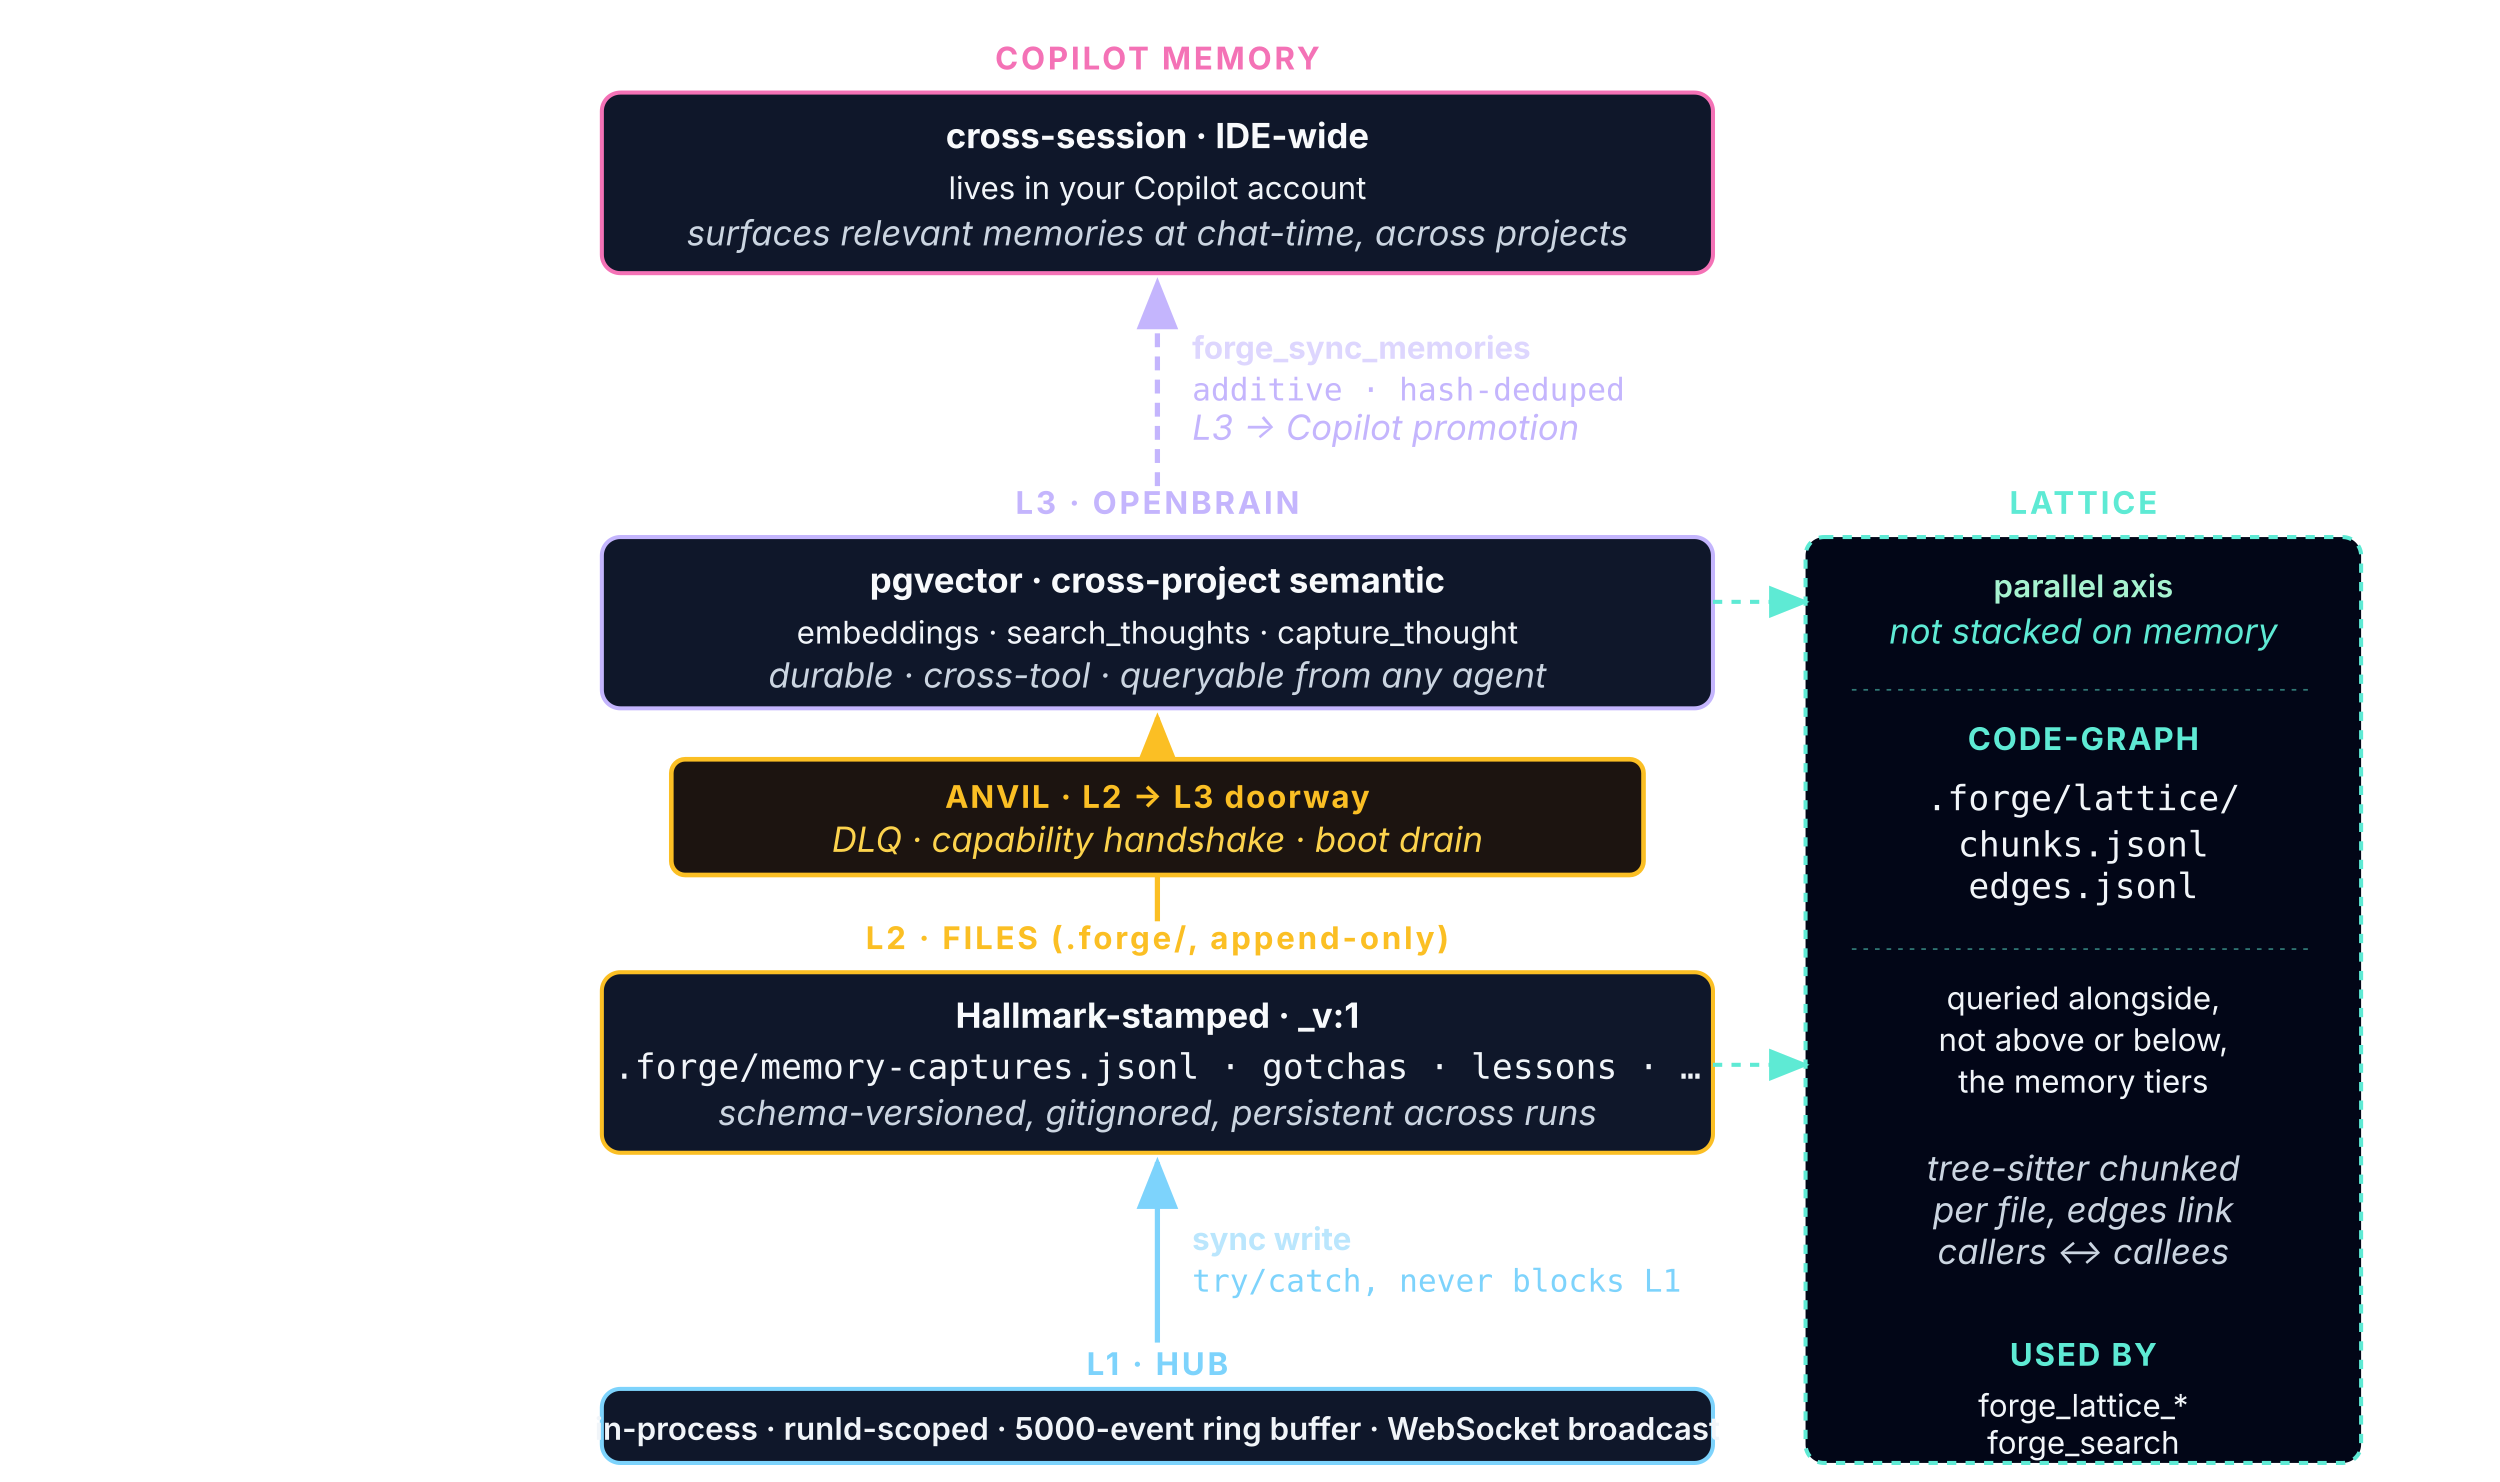
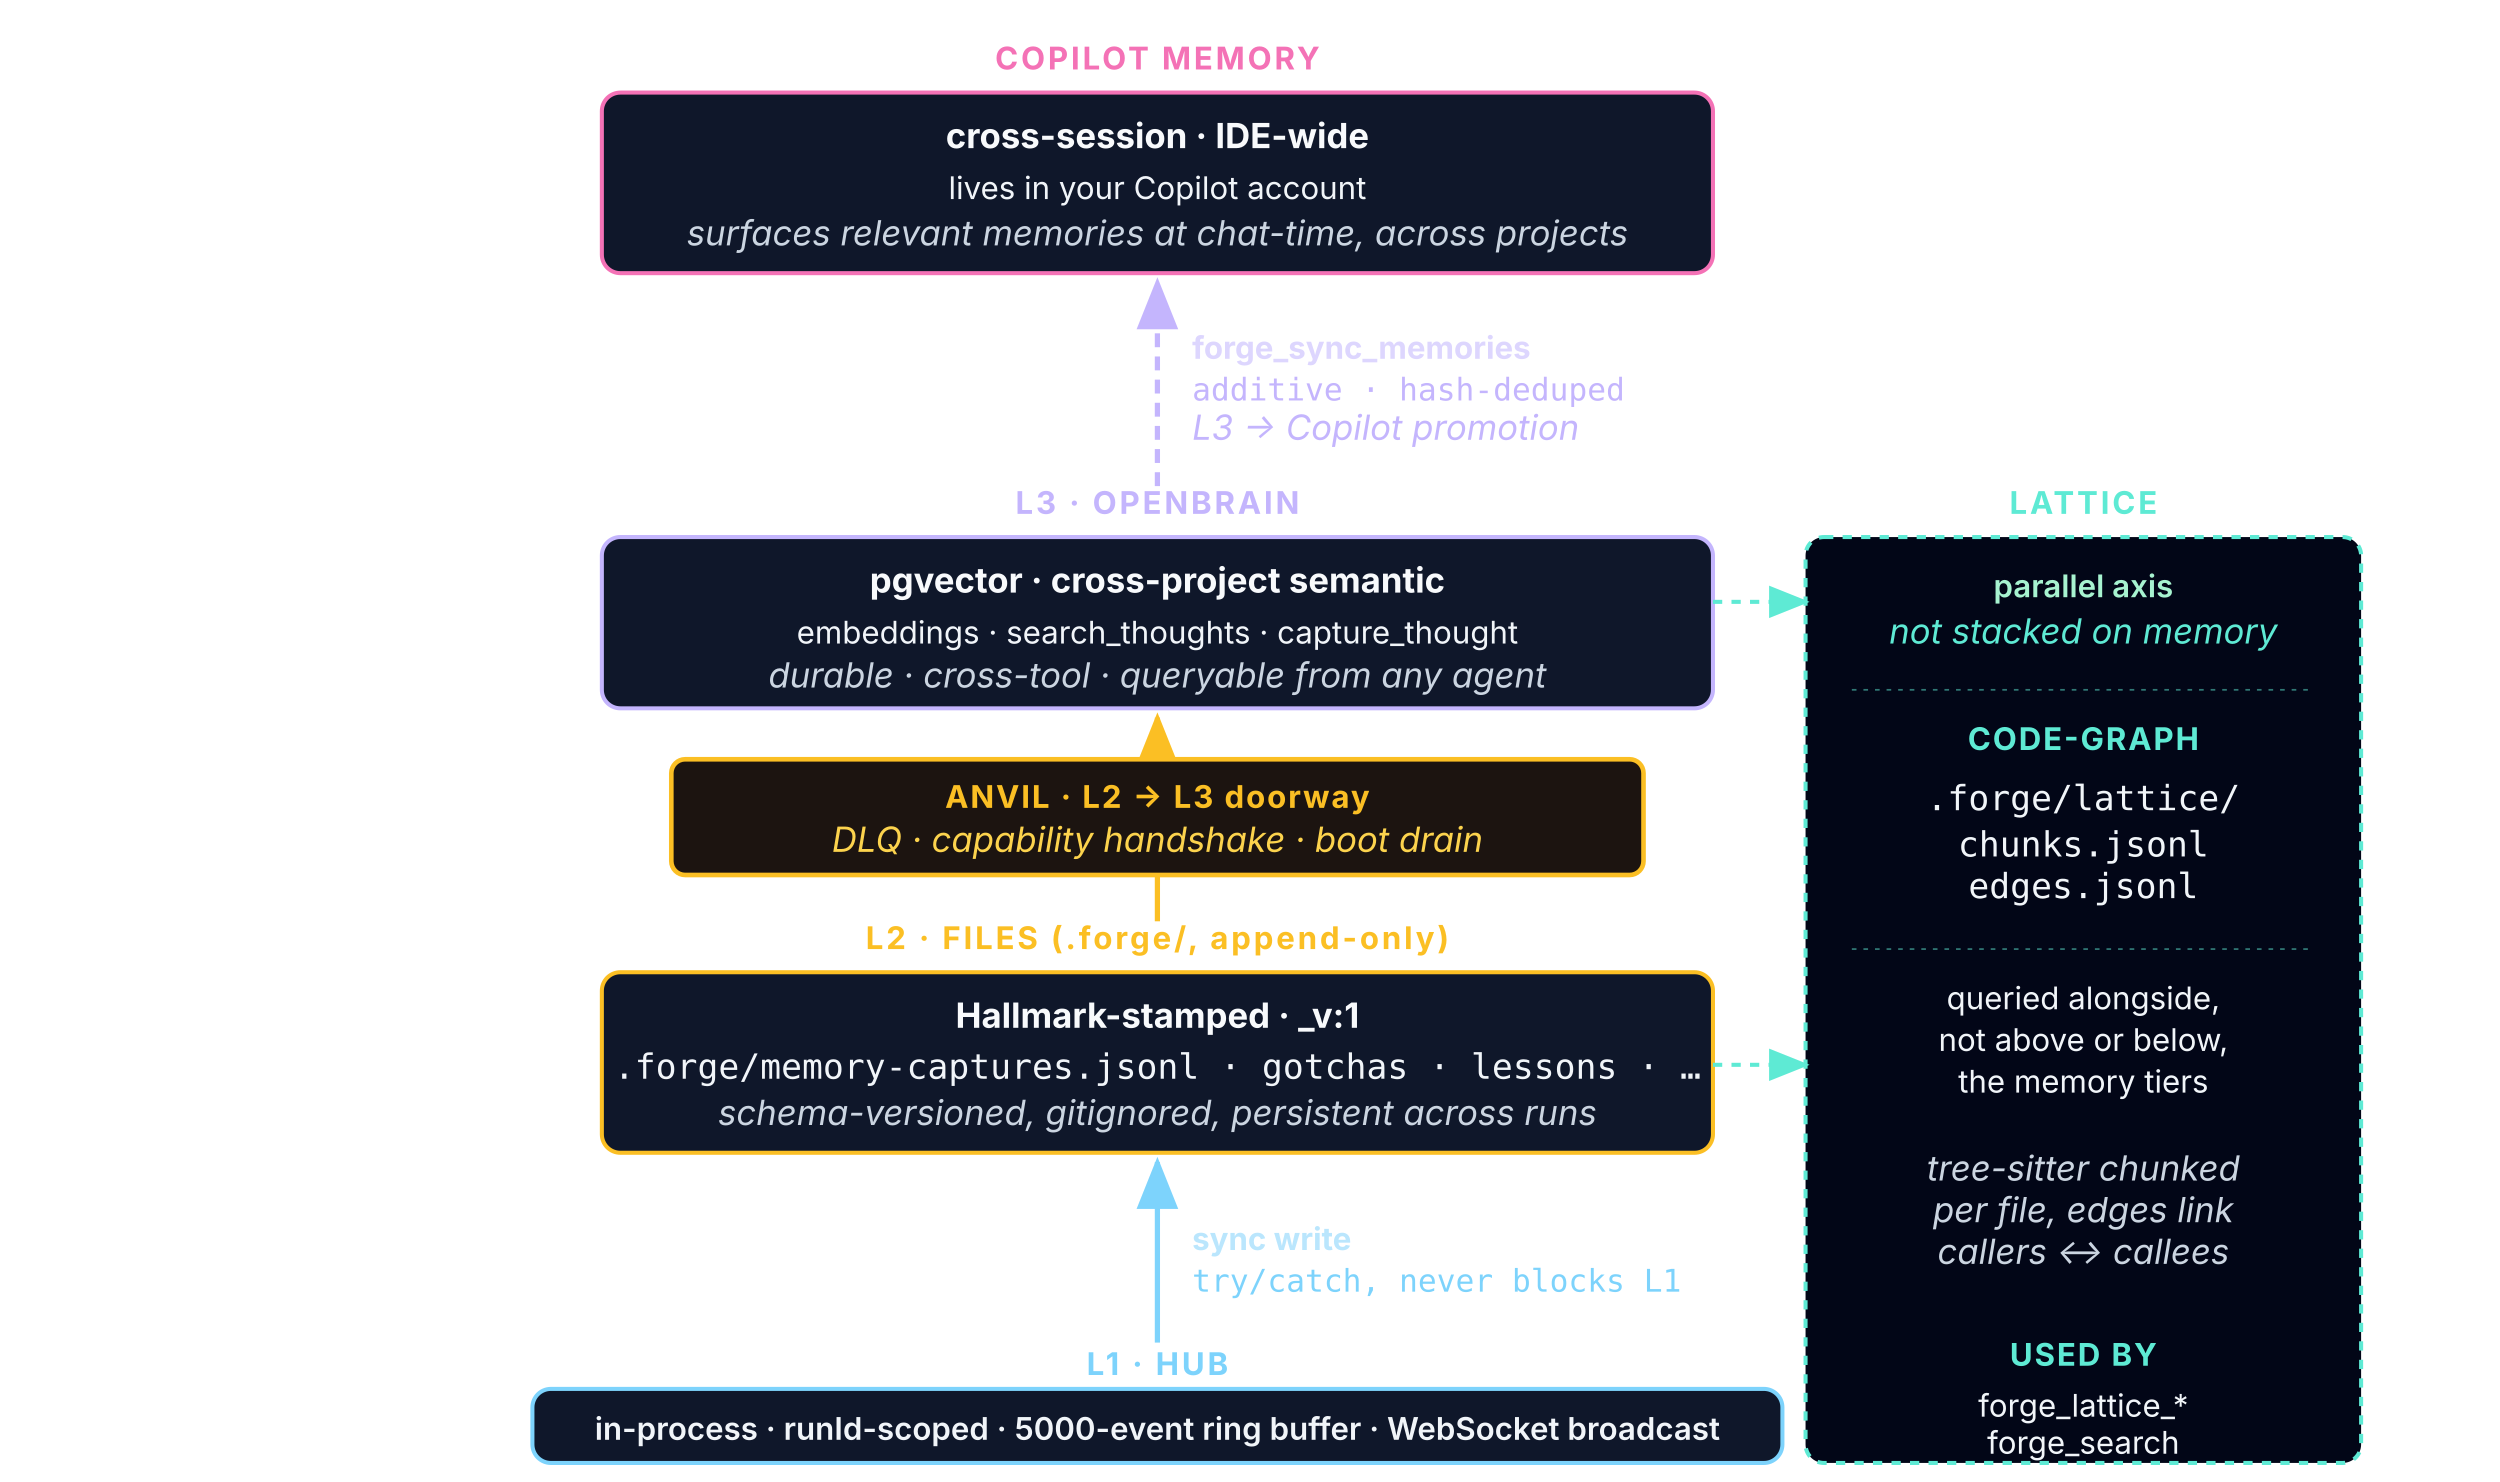
<svg xmlns="http://www.w3.org/2000/svg" viewBox="0 0 1080 640" fill="none" role="img" aria-labelledby="msl-title msl-desc">
  <style>
    text { font-family: 'Inter', sans-serif; }
    .node { rx: 8; ry: 8; stroke-width: 1.75; }
    .arrow-violet { stroke: #c4b5fd; stroke-width: 2.25; fill: none; marker-end: url(#mslah-violet); stroke-dasharray: 6 4; }
    .arrow-amber { stroke: #fbbf24; stroke-width: 2.25; fill: none; marker-end: url(#mslah-amber); }
    .arrow-cyan { stroke: #7dd3fc; stroke-width: 2.25; fill: none; marker-end: url(#mslah-cyan); }
    .arrow-teal { stroke: #5eead4; stroke-width: 1.75; fill: none; marker-end: url(#mslah-teal); stroke-dasharray: 4 4; }
    .tier { font-size: 13.5px; font-weight: 700; text-transform: uppercase; letter-spacing: 0.09em; }
    .title { font-size: 15px; fill: #f8fafc; font-weight: 700; }
    .subtitle { font-size: 13.5px; fill: #f1f5f9; font-weight: 600; }
    .label { font-size: 13.5px; fill: #f1f5f9; }
    .file { font-size: 15px; font-family: 'JetBrains Mono', monospace; fill: #f1f5f9; }
    .note { font-size: 15px; fill: #cbd5e1; font-style: italic; }
    .arrow-label { font-size: 13.5px; font-weight: 700; }
    .arrow-sub { font-size: 13.5px; font-family: 'JetBrains Mono', monospace; }
    .badge { font-size: 13.5px; font-weight: 700; letter-spacing: 0.06em; text-transform: uppercase; }
  </style>
  <defs>
    <marker id="mslah-violet" markerWidth="10" markerHeight="8" refX="9" refY="4" orient="auto">
      <path d="M0,0 L10,4 L0,8" fill="#c4b5fd" />
    </marker>
    <marker id="mslah-amber" markerWidth="10" markerHeight="8" refX="9" refY="4" orient="auto">
      <path d="M0,0 L10,4 L0,8" fill="#fbbf24" />
    </marker>
    <marker id="mslah-cyan" markerWidth="10" markerHeight="8" refX="9" refY="4" orient="auto">
      <path d="M0,0 L10,4 L0,8" fill="#7dd3fc" />
    </marker>
    <marker id="mslah-teal" markerWidth="10" markerHeight="8" refX="9" refY="4" orient="auto">
      <path d="M0,0 L10,4 L0,8" fill="#5eead4" />
    </marker>
  </defs>
  <text x="500" y="30" class="tier" style="fill:#f472b6;" text-anchor="middle">COPILOT MEMORY</text>
  <rect x="260" y="40" width="480" height="78" class="node" fill="#0f172a" stroke="#f472b6" />
  <text x="500" y="64" class="title" text-anchor="middle">cross-session · IDE-wide</text>
  <text x="500" y="86" class="label" text-anchor="middle">lives in your Copilot account</text>
  <text x="500" y="106" class="note" text-anchor="middle">surfaces relevant memories at chat-time, across projects</text>
  <path d="M500,210 L500,122" class="arrow-violet" />
  <text x="515" y="155" class="arrow-label" style="fill:#ddd6fe;">forge_sync_memories</text>
  <text x="515" y="173" class="arrow-sub" style="fill:#c4b5fd;">additive · hash-deduped</text>
  <text x="515" y="190" class="note" style="fill:#c4b5fd;">L3 → Copilot promotion</text>
  <text x="500" y="222" class="tier" style="fill:#c4b5fd;" text-anchor="middle">L3 · OPENBRAIN</text>
  <rect x="260" y="232" width="480" height="74" class="node" fill="#0f172a" stroke="#c4b5fd" />
  <text x="500" y="256" class="title" text-anchor="middle">pgvector · cross-project semantic</text>
  <text x="500" y="278" class="label" text-anchor="middle">embeddings · search_thoughts · capture_thought</text>
  <text x="500" y="297" class="note" text-anchor="middle">durable · cross-tool · queryable from any agent</text>
  <path d="M500,398 L500,310" class="arrow-amber" />
  <rect x="290" y="328" width="420" height="50" rx="6" ry="6" fill="#1c1410" stroke="#fbbf24" stroke-width="2" />
  <text x="500" y="349" class="badge" style="fill:#fbbf24;" text-anchor="middle">ANVIL · L2 → L3 doorway</text>
  <text x="500" y="368" class="note" style="fill:#fcd34d;" text-anchor="middle">DLQ · capability handshake · boot drain</text>
  <text x="500" y="410" class="tier" style="fill:#fbbf24;" text-anchor="middle">L2 · FILES (.forge/, append-only)</text>
  <rect x="260" y="420" width="480" height="78" class="node" fill="#0f172a" stroke="#fbbf24" />
  <text x="500" y="444" class="title" text-anchor="middle">Hallmark-stamped · _v:1</text>
  <text x="500" y="466" class="file" text-anchor="middle">.forge/memory-captures.jsonl · gotchas · lessons · …</text>
  <text x="500" y="486" class="note" text-anchor="middle">schema-versioned, gitignored, persistent across runs</text>
  <path d="M500,580 L500,502" class="arrow-cyan" />
  <text x="515" y="540" class="arrow-label" style="fill:#bae6fd;">sync write</text>
  <text x="515" y="558" class="arrow-sub" style="fill:#7dd3fc;">try/catch, never blocks L1</text>
  <text x="500" y="594" class="tier" style="fill:#7dd3fc;" text-anchor="middle">L1 · HUB</text>
-   <rect x="260" y="600" width="480" height="32" class="node" fill="#0f172a" stroke="#7dd3fc" />
+   <rect x="230" y="600" width="540" height="32" class="node" fill="#0f172a" stroke="#7dd3fc" />
  <text x="500" y="622" class="subtitle" text-anchor="middle">in-process · runId-scoped · 5000-event ring buffer · WebSocket broadcast</text>
  <text x="900" y="222" class="tier" style="fill:#5eead4;" text-anchor="middle">LATTICE</text>
  <rect x="780" y="232" width="240" height="400" class="node" fill="#020617" stroke="#5eead4" stroke-dasharray="4 4" />
  <text x="900" y="258" class="subtitle" style="fill:#a7f3d0;" text-anchor="middle">parallel axis</text>
  <text x="900" y="278" class="note" style="fill:#5eead4;" text-anchor="middle">not stacked on memory</text>
  <line x1="800" y1="298" x2="1000" y2="298" stroke="#5eead4" stroke-width="0.75" stroke-dasharray="2 3" opacity="0.5" />
  <text x="900" y="324" class="badge" style="fill:#5eead4;" text-anchor="middle">CODE-GRAPH</text>
  <text x="900" y="350" class="file" text-anchor="middle">.forge/lattice/</text>
  <text x="900" y="370" class="file" text-anchor="middle">  chunks.jsonl</text>
  <text x="900" y="388" class="file" text-anchor="middle">  edges.jsonl</text>
  <line x1="800" y1="410" x2="1000" y2="410" stroke="#5eead4" stroke-width="0.75" stroke-dasharray="2 3" opacity="0.5" />
  <text x="900" y="436" class="label" text-anchor="middle">queried alongside,</text>
  <text x="900" y="454" class="label" text-anchor="middle">not above or below,</text>
  <text x="900" y="472" class="label" text-anchor="middle">the memory tiers</text>
  <text x="900" y="510" class="note" text-anchor="middle">tree-sitter chunked</text>
  <text x="900" y="528" class="note" text-anchor="middle">per file, edges link</text>
  <text x="900" y="546" class="note" text-anchor="middle">callers ↔ callees</text>
  <text x="900" y="590" class="badge" style="fill:#5eead4;" text-anchor="middle">USED BY</text>
  <text x="900" y="612" class="label" text-anchor="middle">forge_lattice_*</text>
  <text x="900" y="628" class="label" text-anchor="middle">forge_search</text>
  <path d="M740,260 L780,260" class="arrow-teal" />
  <path d="M740,460 L780,460" class="arrow-teal" />
</svg>
